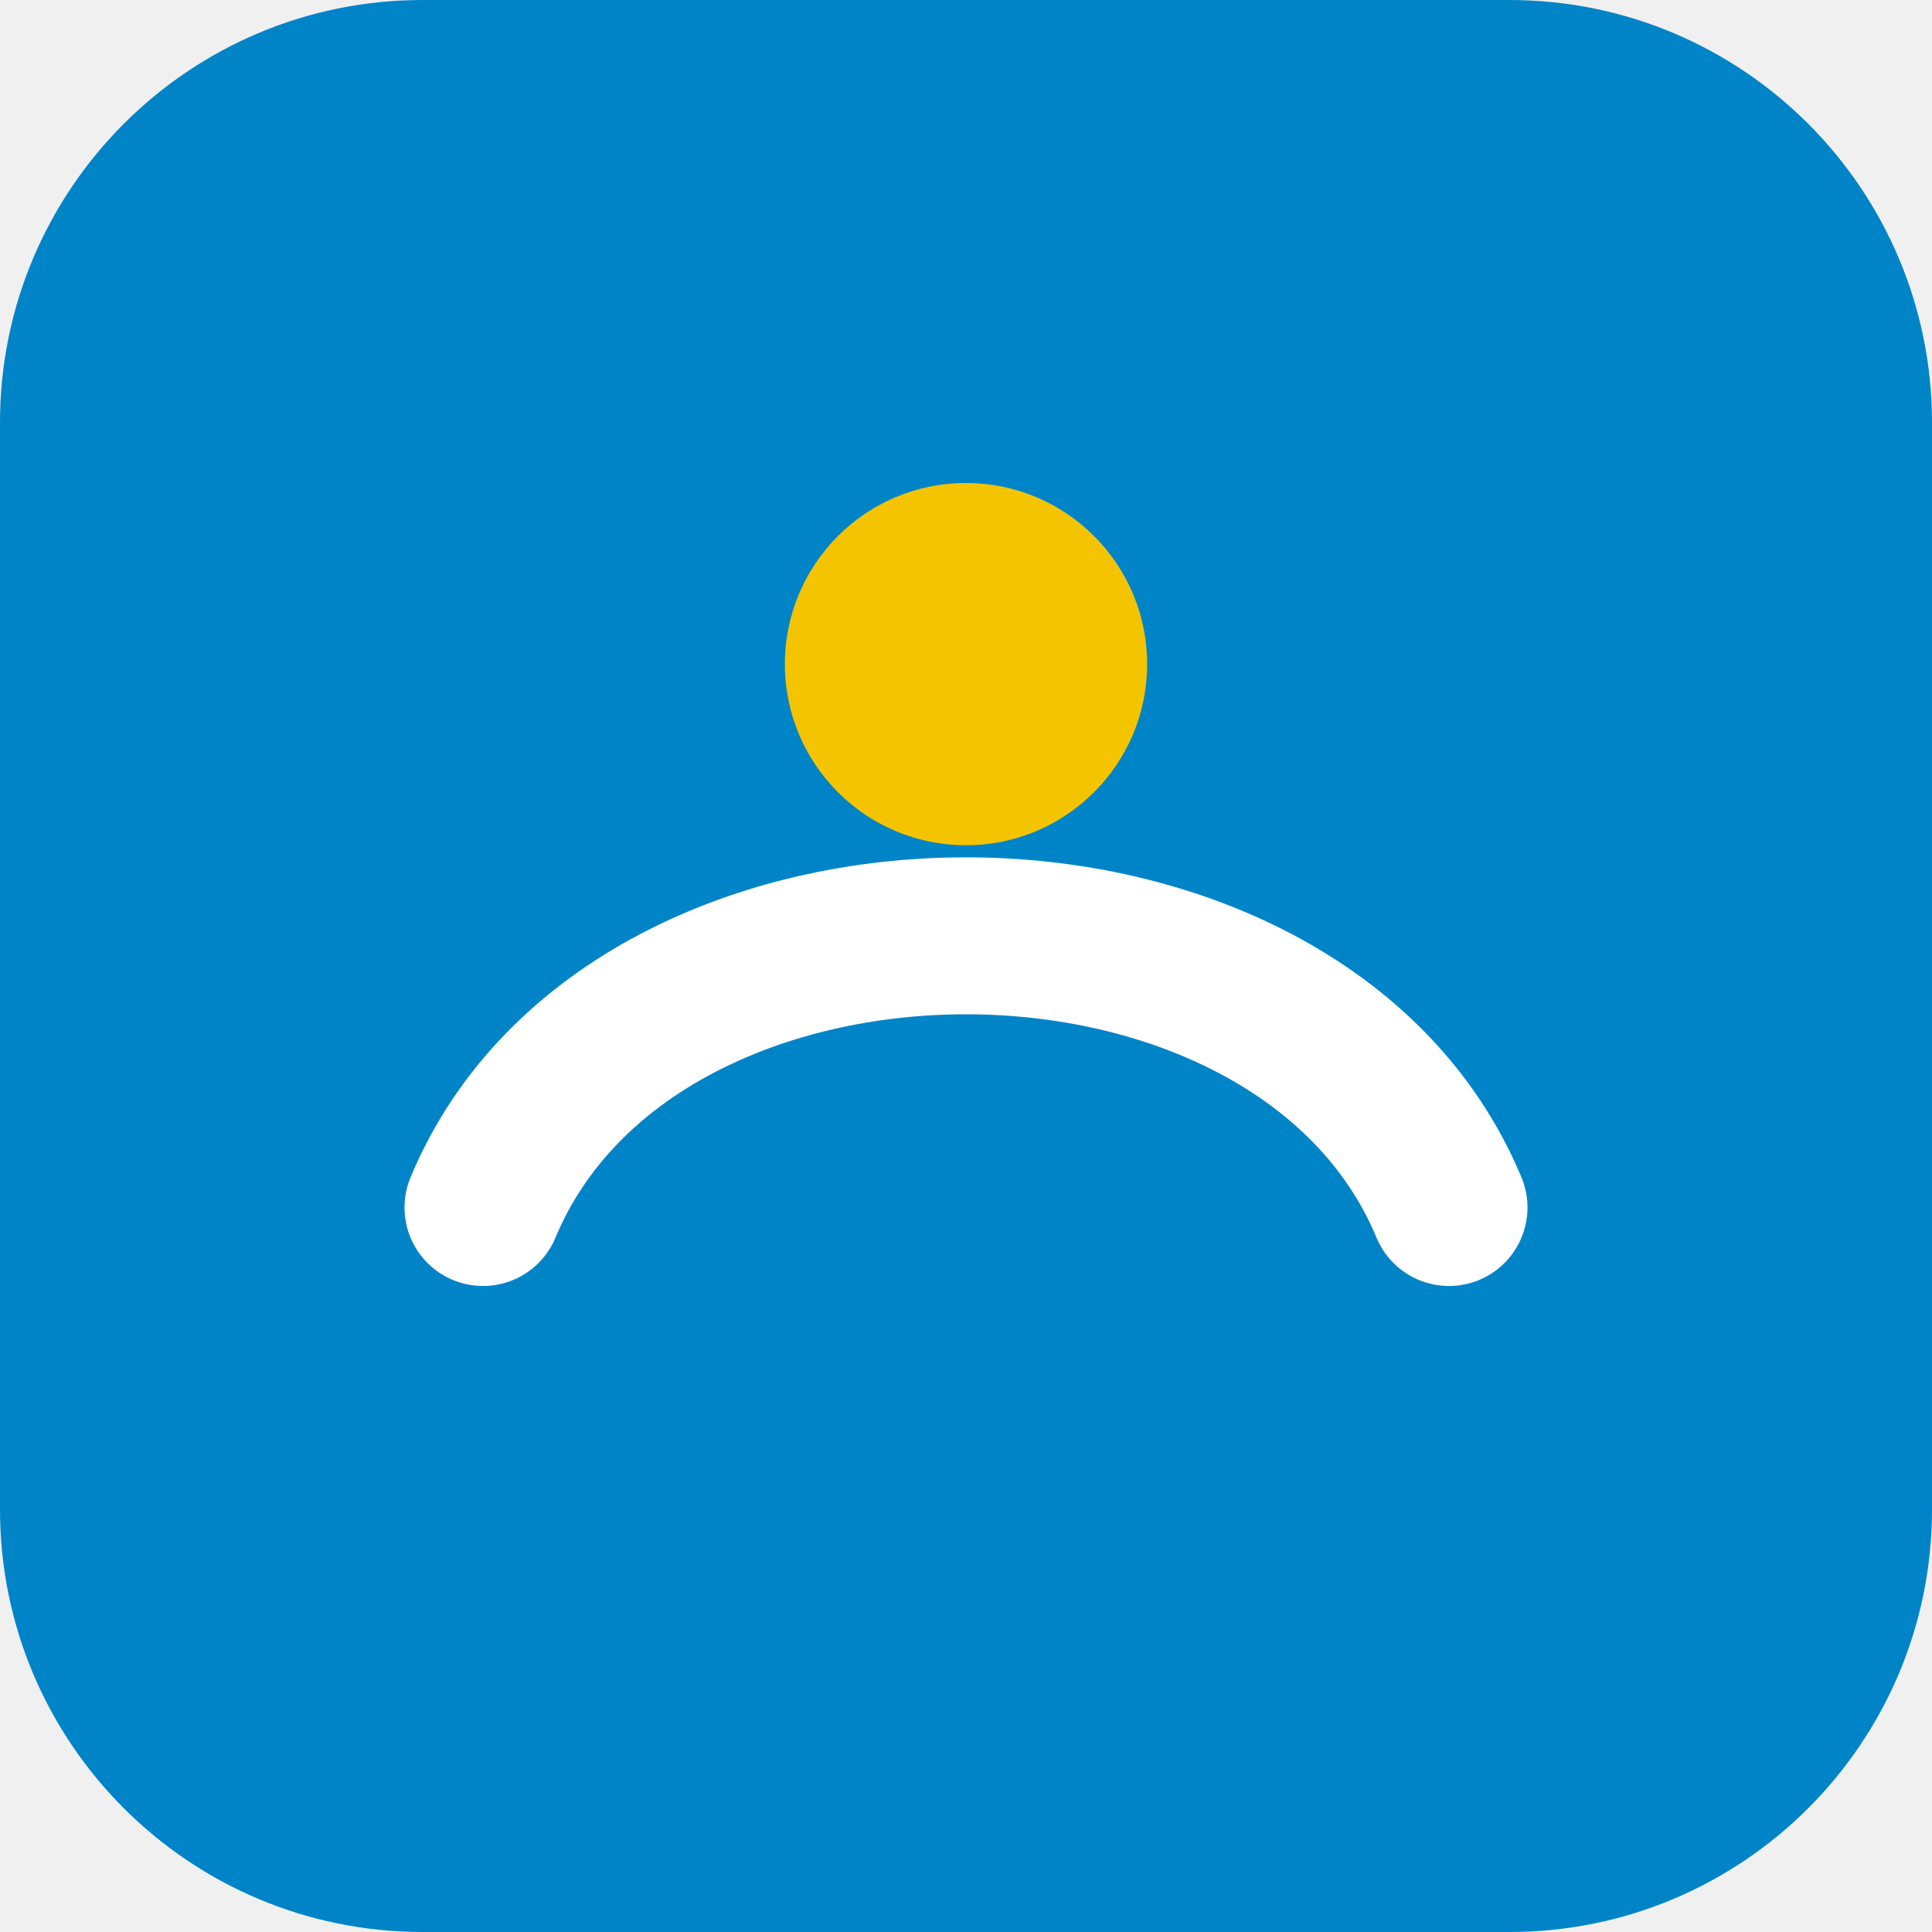
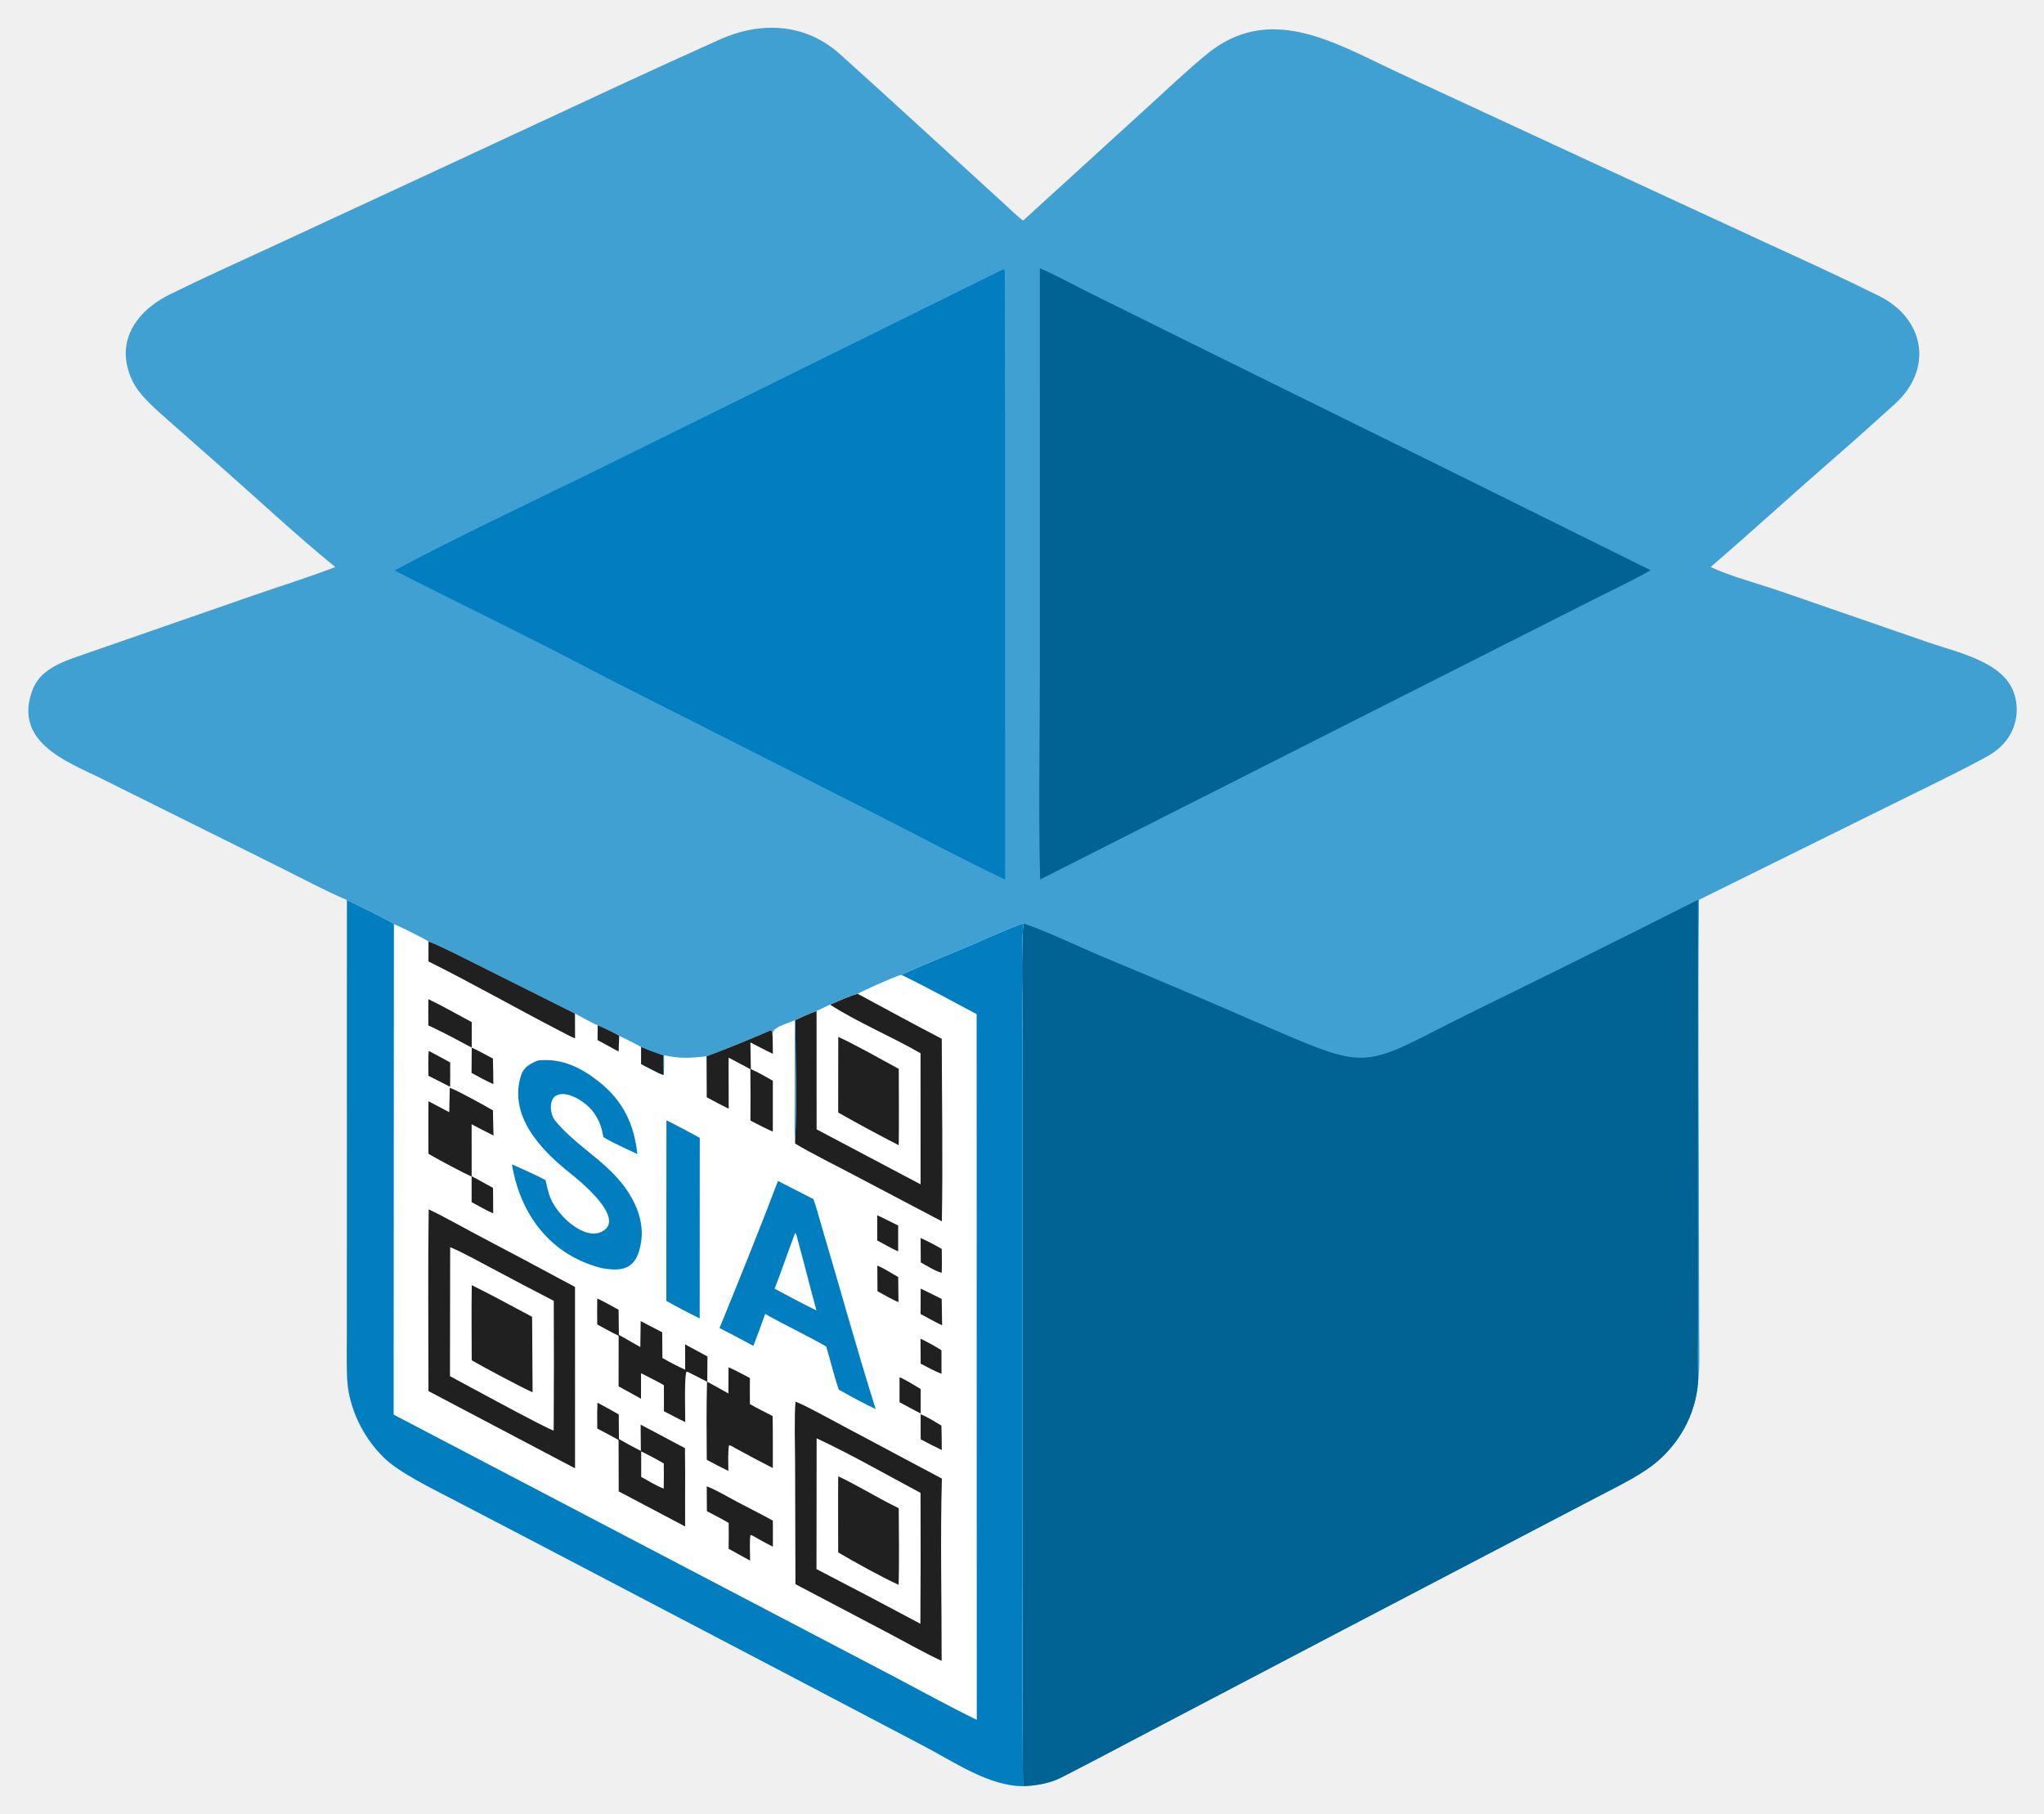
- <svg xmlns="http://www.w3.org/2000/svg" viewBox="0 0 32 32">
-   <rect width="32" height="32" rx="7" fill="#0084C8" />
-   <path d="M8 20c2.5-6 13.5-6 16 0" stroke="#fff" stroke-width="2.6" fill="none" stroke-linecap="round" />
-   <circle cx="16" cy="11" r="3" fill="#F5C400" />
+ <svg xmlns="http://www.w3.org/2000/svg" viewBox="131 232 1785 1584" role="img" aria-label="SIA">
+   <path fill="rgb(65,160,210)" d="M 423.84 727.262 C 392.059 701.574 354.576 666.693 323.226 639.092 L 282.931 603.563 C 273.098 594.859 260.797 584.53 252.787 574.408 C 246.318 566.143 242.266 556.246 241.082 545.817 C 238.292 519.762 257.107 500.155 278.78 489.419 C 307.61 475.139 336.898 461.963 366.117 448.499 L 514.004 379.921 L 671.574 306.661 C 700.7 293.126 729.936 279.838 759.229 266.654 C 795.313 250.413 834.314 252.11 864.522 279.281 C 912.408 322.351 959.181 365.573 1006.74 408.917 C 1012.59 414.246 1018.23 419.834 1024.43 424.703 L 1133.49 325.278 C 1150.42 309.871 1167.07 293.965 1184.66 279.483 C 1238.6 235.098 1293.94 267.892 1347.37 293.16 C 1356.29 297.381 1365.38 301.568 1374.3 305.704 L 1523.4 374.785 L 1671.28 443.166 C 1704.91 458.594 1738.49 473.917 1771.66 490.331 C 1812.03 510.312 1819.67 554.268 1785.55 585.046 C 1768.05 600.834 1750.24 616.924 1732.37 632.415 C 1696.34 663.765 1661.11 696.058 1624.91 727.193 C 1640.21 734.739 1668.07 742.293 1684.89 748.068 L 1814.77 792.996 C 1839.98 801.77 1880.07 809.739 1889.6 836.799 C 1893.78 848.478 1892.88 861.372 1887.12 872.359 C 1882.04 882.044 1874.47 888.289 1865.02 893.42 C 1839.89 907.073 1813.71 919.497 1788.1 932.216 L 1614.72 1017.9 C 1613.61 1119.32 1614.76 1222.93 1614.74 1324.54 L 1614.92 1397.26 C 1614.96 1405.63 1615.51 1428.72 1614.11 1436.1 C 1612.9 1463.37 1600.45 1488.41 1580.38 1506.65 C 1566.23 1519.5 1544.57 1529.69 1527.36 1538.74 L 1467.89 1569.81 L 1297.89 1658.71 L 1134.95 1744.19 C 1109.44 1757.55 1083.62 1771.33 1057.96 1784.42 C 1047.74 1789.64 1035.75 1791.66 1024.32 1792.06 C 994.139 1791.77 964.54 1770.99 937.797 1757.02 L 815.717 1692.89 L 597.767 1578.73 L 527.606 1542.16 C 509.852 1532.83 479.57 1518.34 465.951 1504.83 C 450.185 1489.2 439.535 1469.16 435.41 1447.35 C 433.22 1435.94 433.869 1410.22 433.891 1397.46 L 433.928 1320.96 L 433.97 1018.08 C 414.798 1009.95 393.68 998.631 374.874 989.249 L 277.612 940.881 L 218.38 911.443 C 188.992 897.023 142.121 879.856 159.485 834.325 C 165.659 818.136 182.108 811.268 197.477 805.85 L 351.952 752.16 C 374.67 744.294 401.856 735.783 423.84 727.262 z" />
+   <path fill="rgb(1,99,148)" d="M 1613.82 1017.89 L 1613.82 1298.79 L 1613.85 1389.4 C 1613.87 1401.8 1613.22 1424.53 1614.11 1436.1 C 1612.9 1463.37 1600.45 1488.41 1580.38 1506.65 C 1566.23 1519.5 1544.57 1529.69 1527.36 1538.74 L 1467.89 1569.81 L 1297.89 1658.71 L 1134.95 1744.19 C 1109.44 1757.55 1083.62 1771.33 1057.96 1784.42 C 1047.74 1789.64 1035.75 1791.66 1024.32 1792.06 C 1023.9 1734.31 1023.8 1676.54 1024.01 1618.78 L 1024.05 1318.84 L 1024.01 1138.02 C 1023.98 1108.36 1022.65 1067 1024.57 1038.48 C 1045.41 1045.45 1072.2 1058.46 1092.9 1067.21 C 1136.14 1085.13 1179.23 1103.42 1222.15 1122.1 C 1334.69 1170.7 1314.49 1165.97 1422.04 1113.25 C 1486.19 1081.9 1550.12 1050.11 1613.82 1017.89 z" />
+   <path fill="rgb(255,255,255)" d="M 433.97 1018.08 C 441.134 1021.59 470.514 1035.59 475.011 1039.13 C 478.99 1040.58 502.39 1052.11 505.233 1054.37 C 510.795 1055.78 540.205 1070.73 546.659 1073.97 L 633.12 1117.25 C 636.999 1119.35 649.564 1126.4 652.972 1127.47 C 657.278 1129.19 667.667 1134.2 671.765 1136.67 C 677.091 1139.4 686.051 1143.63 690.924 1146.52 C 690.936 1151.46 690.911 1156.4 690.851 1161.34 C 696.529 1164.19 705.066 1169.07 710.452 1170.98 C 711.163 1166.81 710.94 1158.2 710.957 1153.64 C 724.976 1156.83 733.911 1156.09 748.027 1154.59 L 749.083 1154.2 C 767.715 1147.28 785.301 1139.99 803.554 1132.11 C 805.8 1131.14 805.615 1137.49 805.758 1138.67 C 805.935 1135.19 805.332 1133 807.93 1130.9 C 812.613 1127.12 819.55 1125.71 824.99 1123.08 L 824.98 1196.06 C 824.967 1202.46 824.534 1225.2 825.344 1230.79 C 826.94 1199.33 825.799 1155.14 825.574 1122.97 C 831.847 1120.07 837.54 1117.31 844.091 1115.06 C 848.073 1113.29 852.018 1111.44 855.922 1109.51 C 862.238 1106.71 873.743 1101.59 880.024 1100.02 C 883.304 1097.76 914.142 1084.11 918.081 1083.41 C 937.247 1074.75 957.93 1066.57 977.347 1058.28 C 992.469 1051.82 1009.42 1044.03 1024.57 1038.48 C 1022.65 1067 1023.98 1108.36 1024.01 1138.02 L 1024.05 1318.84 L 1024.01 1618.78 C 1023.8 1676.54 1023.9 1734.31 1024.32 1792.06 C 994.139 1791.77 964.54 1770.99 937.797 1757.02 L 815.717 1692.89 L 597.767 1578.73 L 527.606 1542.16 C 509.852 1532.83 479.57 1518.34 465.951 1504.83 C 450.185 1489.2 439.535 1469.16 435.41 1447.35 C 433.22 1435.94 433.869 1410.22 433.891 1397.46 L 433.928 1320.96 L 433.97 1018.08 z" />
+   <path fill="rgb(0,126,191)" d="M 433.97 1018.08 C 441.134 1021.59 470.514 1035.59 475.011 1039.13 L 474.76 1467.55 L 811.401 1643.82 L 911.208 1696.1 C 934.71 1708.52 960.178 1722.51 983.996 1734.12 L 983.883 1117.75 C 963.116 1106.84 938.927 1093.41 918.081 1083.41 C 937.247 1074.75 957.93 1066.57 977.347 1058.28 C 992.469 1051.82 1009.42 1044.03 1024.57 1038.48 C 1022.65 1067 1023.98 1108.36 1024.01 1138.02 L 1024.05 1318.84 L 1024.01 1618.78 C 1023.8 1676.54 1023.9 1734.31 1024.32 1792.06 C 994.139 1791.77 964.54 1770.99 937.797 1757.02 L 815.717 1692.89 L 597.767 1578.73 L 527.606 1542.16 C 509.852 1532.83 479.57 1518.34 465.951 1504.83 C 450.185 1489.2 439.535 1469.16 435.41 1447.35 C 433.22 1435.94 433.869 1410.22 433.891 1397.46 L 433.928 1320.96 L 433.97 1018.08 z" />
+   <path fill="rgb(255,255,255)" d="M 855.922 1109.51 C 862.238 1106.71 873.743 1101.59 880.024 1100.02 C 904.352 1113.11 928.947 1126.53 953.421 1139.28 C 953.537 1191.58 954.456 1246.61 953.516 1298.72 L 872.461 1256.05 C 859.145 1249.02 837.871 1238.46 825.344 1230.79 C 826.94 1199.33 825.799 1155.14 825.574 1122.97 C 831.847 1120.07 837.54 1117.31 844.091 1115.06 C 848.073 1113.29 852.018 1111.44 855.922 1109.51 z" />
+   <path fill="rgb(32,32,32)" d="M 855.922 1109.51 C 862.238 1106.71 873.743 1101.59 880.024 1100.02 C 904.352 1113.11 928.947 1126.53 953.421 1139.28 C 953.537 1191.58 954.456 1246.61 953.516 1298.72 L 872.461 1256.05 C 859.145 1249.02 837.871 1238.46 825.344 1230.79 C 826.94 1199.33 825.799 1155.14 825.574 1122.97 C 831.847 1120.07 837.54 1117.31 844.091 1115.06 L 844.136 1218.4 L 934.921 1266.41 L 934.902 1151.93 C 909.82 1137.42 880.79 1125.4 855.922 1109.51 z" />
+   <path fill="rgb(32,32,32)" d="M 863.044 1137.64 C 876.61 1143.74 901.9 1157.93 915.895 1165.57 C 915.841 1187.7 916.214 1210.15 915.849 1232.24 C 897.928 1223.08 880.477 1213.59 862.971 1203.69 L 863.044 1137.64 z" />
+   <path fill="rgb(32,32,32)" d="M 505.233 1054.37 C 510.795 1055.78 540.205 1070.73 546.659 1073.97 L 633.12 1117.25 L 633.198 1138.97 C 628.734 1137.13 623.812 1134.39 619.463 1132.14 C 581.269 1112.38 543.64 1090.88 505.159 1071.73 L 505.233 1054.37 z" />
+   <path fill="rgb(32,32,32)" d="M 748.027 1154.59 L 749.083 1154.2 C 767.715 1147.28 785.301 1139.99 803.554 1132.11 C 805.8 1131.14 805.615 1137.49 805.758 1138.67 C 805.878 1143.26 805.945 1147.85 805.961 1152.44 C 799.242 1149.27 792.909 1145.86 786.313 1142.48 L 786.709 1165.73 C 792.771 1168.5 800.121 1172.54 805.918 1175.93 L 805.893 1220.38 C 799.243 1217.44 792.82 1214.06 786.348 1210.75 C 786.469 1195.79 786.446 1180.83 786.279 1165.87 C 780.072 1162.36 773.625 1159.26 767.322 1155.78 C 767.169 1170.61 767.422 1185.54 767.365 1200.39 C 761.121 1197.31 754.309 1193.7 748.188 1190.38 C 748.2 1178.45 748.146 1166.52 748.027 1154.59 z" />
+   <path fill="rgb(32,32,32)" d="M 652.972 1127.47 C 657.278 1129.19 667.667 1134.2 671.765 1136.67 L 671.224 1150.44 L 652.857 1140.43 L 652.972 1127.47 z" />
+   <path fill="rgb(32,32,32)" d="M 825.719 1456.18 C 836.653 1460.62 856.17 1471.65 867.687 1477.71 L 953.527 1523.42 C 952.086 1574.05 953.392 1631.49 953.328 1682.62 C 940.25 1676.69 920.428 1665.56 907.387 1658.65 L 825.658 1615.65 L 825.348 1509.77 C 825.319 1496.55 824.516 1468.35 825.719 1456.18 z" />
+   <path fill="rgb(255,255,255)" d="M 844.16 1488.27 C 871.411 1500.77 907.872 1521.52 934.893 1535.89 C 935.056 1574 935.007 1612.1 934.744 1650.2 C 904.617 1634.07 874.377 1618.16 844.027 1602.46 L 844.16 1488.27 z" />
+   <path fill="rgb(32,32,32)" d="M 863.003 1521.4 C 878.943 1528.92 896.317 1539.52 912.409 1547.56 L 914.167 1548.42 L 915.847 1549.28 C 915.966 1570.77 916.346 1594.8 915.788 1616.21 C 902.06 1610.07 875.791 1595.51 862.964 1587.88 C 863.021 1565.8 862.767 1543.42 863.003 1521.4 z" />
+   <path fill="rgb(32,32,32)" d="M 505.364 1288.25 C 517.71 1294.07 534.171 1303.4 546.467 1309.89 C 575.439 1325.13 604.335 1340.51 633.153 1356.04 L 633.179 1514.45 L 505.175 1447 C 505.187 1394.3 504.641 1340.88 505.364 1288.25 z" />
+   <path fill="rgb(255,255,255)" d="M 524.138 1321.3 C 534.321 1325.48 550.369 1334.35 560.208 1339.58 C 578.263 1349.25 596.393 1358.77 614.597 1368.16 C 614.792 1405.93 614.768 1443.7 614.525 1481.47 C 609.926 1480.74 533.507 1439.07 523.947 1433.95 L 524.138 1321.3 z" />
+   <path fill="rgb(32,32,32)" d="M 542.984 1354.48 C 560.436 1363.05 578.506 1372.99 595.692 1382.14 L 596.105 1448.03 C 588.247 1444.78 551.025 1424.93 542.944 1420.09 C 542.915 1398.43 542.632 1376.08 542.984 1354.48 z" />
+   <path fill="rgb(0,126,191)" d="M 810.392 1263.48 L 841.359 1279.32 C 843.863 1285.97 845.929 1294.24 847.977 1301.12 C 864 1354.96 878.827 1409.09 895.711 1462.68 C 885.143 1457.81 873.645 1451.45 863.532 1445.73 C 861.302 1439.88 858.705 1429.8 856.881 1423.53 C 855.653 1418.62 853.922 1413 852.529 1408.07 C 835.876 1398.43 816.654 1389.52 799.223 1379.6 C 795.916 1388.95 792.479 1398.25 788.912 1407.5 C 779.121 1402.2 769.272 1397 759.366 1391.91 C 776.354 1350.21 794.516 1305.44 810.392 1263.48 z" />
+   <path fill="rgb(255,255,255)" d="M 825.447 1308.74 C 826.871 1311.03 826.976 1312.34 827.65 1315.02 L 828.185 1316.98 C 833.68 1336.72 838.516 1356.9 844.013 1376.58 C 840.498 1374.89 837.085 1373.01 833.622 1371.38 C 824.662 1366.7 816.329 1362.43 807.473 1357.52 C 813.829 1341.49 819.244 1324.82 825.447 1308.74 z" />
+   <path fill="rgb(0,126,191)" d="M 601.019 1158.19 C 621.73 1156.11 638.454 1164.36 654.401 1177.07 C 675.086 1193.55 684.845 1213.97 687.61 1239.97 C 678.675 1235.72 666.183 1230.2 657.96 1225.21 C 656.388 1217.04 654.785 1211.07 649.447 1203.7 C 643.923 1195.44 624.854 1182.05 615.151 1190.02 C 610.318 1194.78 611.737 1205.67 615.457 1210.31 C 632.17 1231.17 657.135 1244.32 673.939 1265.36 C 685.358 1279.66 693.719 1297.86 690.91 1316.51 C 687.521 1339.02 676.854 1343.4 656.325 1339.55 C 611.82 1328.32 585.209 1292.78 578.088 1248.92 C 588.093 1253.41 597.663 1257.64 607.42 1262.67 C 608.272 1266.96 609.331 1271.21 610.594 1275.4 C 615.798 1292.19 640.089 1314.99 655.646 1308.16 C 679.986 1297.47 635.803 1262.15 629.298 1257.01 C 603.251 1236.46 574.422 1206.18 586.261 1170.53 C 588.446 1163.95 594.804 1160.49 601.019 1158.19 z" />
+   <path fill="rgb(0,126,191)" d="M 712.994 1210.47 C 722.7 1215.22 732.552 1220.69 742.108 1225.81 L 742.029 1383.5 C 731.643 1378.37 722.959 1373.92 712.891 1368.17 L 712.994 1210.47 z" />
+   <path fill="rgb(32,32,32)" d="M 652.767 1457.1 C 658.962 1460.34 665.231 1463.96 671.351 1467.38 L 671.502 1488.79 C 677.97 1492.68 683.928 1495.79 690.643 1499.27 L 690.47 1476.26 L 729.168 1496.83 C 729.369 1511.47 729.409 1526.11 729.288 1540.75 L 729.315 1565.23 L 671.313 1534.6 L 671.2 1489.68 C 665.208 1486.3 658.699 1482.97 652.591 1479.73 C 652.521 1472.05 652.439 1464.77 652.767 1457.1 z" />
+   <path fill="rgb(255,255,255)" d="M 690.943 1499.63 C 696.706 1502.47 705.179 1506.94 710.661 1510.17 C 710.764 1517.49 710.748 1524.81 710.612 1532.13 C 705.015 1530.31 696.31 1524.78 690.968 1521.96 C 690.918 1514.52 690.91 1507.07 690.943 1499.63 z" />
+   <path fill="rgb(32,32,32)" d="M 652.561 1366.15 C 656.948 1367.94 666.635 1373.49 671.21 1375.96 L 671.455 1397.88 L 690.185 1408.52 L 690.496 1385.86 L 709.302 1395.63 L 709.479 1418.07 C 716.606 1422.2 721.885 1424.84 729.372 1428.34 L 729.285 1406.19 L 748.814 1416.77 L 748.643 1438.86 L 732.335 1430.58 L 730.652 1429.96 C 728.382 1432.35 729.461 1467.74 729.421 1474.09 C 723.423 1471.25 716.794 1467.66 710.817 1464.61 L 710.777 1441.86 C 704.928 1438.4 696.995 1434.57 690.816 1431.38 L 690.783 1453.67 C 684.23 1450.11 677.706 1446.5 671.214 1442.83 L 671.255 1398.67 C 665.272 1395.82 658.482 1391.98 652.556 1388.81 C 652.394 1381.42 652.542 1373.58 652.561 1366.15 z" />
+   <path fill="rgb(32,32,32)" d="M 767.234 1426.21 C 772.02 1428.13 780.953 1433.05 785.896 1435.6 C 785.815 1443.18 785.812 1450.76 785.888 1458.34 C 792.76 1462.4 798.794 1465.09 805.69 1468.75 C 806.07 1483.84 805.852 1499.09 805.889 1514.2 C 795.085 1508.66 785.199 1503.41 774.548 1497.63 L 772.877 1496.73 C 772.891 1496.74 767.739 1493.4 767.561 1494.63 C 766.572 1501.52 767.066 1509.67 767.092 1516.75 C 760.997 1513.7 754.173 1510.28 748.217 1507.01 C 748.005 1484.87 747.87 1460.8 748.431 1438.74 C 754.702 1442.22 760.882 1445.46 767.104 1449.07 L 767.234 1426.21 z" />
+   <path fill="rgb(32,32,32)" d="M 523.793 1182.08 C 530.035 1184.16 554.948 1197.96 561.481 1201.81 L 561.955 1223.8 C 555.554 1220.61 549.219 1217.26 542.872 1213.94 L 542.886 1259.65 C 535.939 1256.59 515.117 1245.53 508.381 1241.58 L 506.695 1240.58 L 505.142 1239.68 C 505.068 1224.39 505.077 1209.1 505.17 1193.81 C 511.207 1196.95 517.326 1200.35 523.33 1203.38 C 523.52 1196.24 523.539 1189.22 523.793 1182.08 z" />
+   <path fill="rgb(32,32,32)" d="M 748.168 1530.17 C 755.053 1532.62 768.15 1540.22 775.085 1543.91 C 785.207 1549.28 796.019 1554.58 805.937 1560.14 C 805.889 1567.74 805.892 1575.33 805.948 1582.92 C 801.568 1580.65 797.465 1578.54 793.167 1576.08 C 791.708 1575.25 787.941 1572.81 786.505 1572.75 C 785.392 1573.89 786.048 1592.4 786.063 1595.08 C 779.844 1591.55 773.513 1588.26 767.29 1584.7 C 767.421 1577.18 767.446 1569.66 767.365 1562.14 C 760.93 1558.33 754.844 1555.37 748.326 1551.87 C 748.222 1544.64 748.169 1537.41 748.168 1530.17 z" />
+   <path fill="rgb(32,32,32)" d="M 505.115 1104.71 C 517.009 1110.32 531.108 1118.45 542.962 1124.72 L 542.952 1146.99 C 532.008 1141.15 519.517 1134.41 508.422 1129.18 L 506.807 1128.44 L 505.062 1127.61 C 505.005 1119.98 505.023 1112.34 505.115 1104.71 z" />
+   <path fill="rgb(32,32,32)" d="M 542.863 1259.32 C 548.978 1262.37 555.262 1266.25 561.557 1269.47 C 561.583 1276.93 561.733 1284.3 561.697 1291.77 C 556.032 1289.45 548.404 1284.88 542.86 1281.95 C 542.817 1274.41 542.817 1266.86 542.863 1259.32 z" />
+   <path fill="rgb(32,32,32)" d="M 935.011 1357.47 C 941.042 1360.43 947.412 1363.5 953.375 1366.53 C 953.539 1374.21 953.663 1381.88 953.745 1389.56 C 947.822 1386.84 940.84 1382.75 934.928 1379.67 C 934.897 1372.27 934.925 1364.87 935.011 1357.47 z" />
+   <path fill="rgb(32,32,32)" d="M 542.954 1147.05 C 546.869 1148.57 557.037 1154.29 561.449 1156.56 C 561.671 1163.99 561.803 1171.43 561.845 1178.87 C 556.144 1176.46 548.325 1172.12 542.805 1169.1 L 542.954 1147.05 z" />
+   <path fill="rgb(32,32,32)" d="M 505.361 1149.85 C 511.654 1153.14 517.911 1156.51 524.13 1159.95 C 524.191 1167.04 524.17 1174.13 524.065 1181.23 L 508.4 1173.23 L 506.824 1172.45 L 505.121 1171.59 C 505.053 1164.84 504.891 1156.51 505.361 1149.85 z" />
+   <path fill="rgb(32,32,32)" d="M 897.14 1337.4 C 903.572 1340.02 909.354 1344 915.39 1347.38 L 915.625 1369.24 C 911.515 1367.83 901.311 1362.07 897.301 1359.76 L 897.14 1337.4 z" />
+   <path fill="rgb(32,32,32)" d="M 935.026 1467.22 C 940.705 1469.45 947.791 1473.95 953.129 1477.13 C 953.342 1484.24 953.436 1491.36 953.412 1498.47 C 947.106 1495.42 941.239 1492.38 935.021 1489.13 C 934.949 1481.83 934.95 1474.52 935.026 1467.22 z" />
+   <path fill="rgb(32,32,32)" d="M 897.052 1293.41 C 903.094 1296.14 909.294 1299.46 915.365 1302.38 L 915.344 1324.98 C 910.276 1322.88 902.538 1318.26 897.075 1315.45 L 897.052 1293.41 z" />
+   <path fill="rgb(32,32,32)" d="M 916.553 1434.89 C 923.085 1437.64 928.915 1441.65 935.037 1445.18 C 935.084 1452.29 935.07 1459.4 934.995 1466.52 C 928.628 1463.35 922.795 1460 916.548 1456.75 L 916.553 1434.89 z" />
+   <path fill="rgb(32,32,32)" d="M 934.969 1313.24 C 941.281 1316.13 947.441 1319.34 953.422 1322.86 C 953.574 1329.74 953.584 1336.63 953.453 1343.51 C 949.821 1343.39 938.868 1336.75 935.102 1334.57 L 934.969 1313.24 z" />
+   <path fill="rgb(32,32,32)" d="M 934.857 1401.19 C 941.546 1404.38 946.925 1407.43 953.162 1411.32 C 953.224 1418.19 953.237 1425.06 953.201 1431.92 C 947.803 1429.9 940.242 1425.75 934.994 1423.01 L 934.857 1401.19 z" />
+   <path fill="rgb(32,32,32)" d="M 690.924 1146.52 C 695.375 1148.62 705.505 1152.33 710.223 1153.81 C 710.229 1159.6 710.171 1165.19 710.452 1170.98 C 705.066 1169.07 696.529 1164.19 690.851 1161.34 C 690.911 1156.4 690.936 1151.46 690.924 1146.52 z" />
+   <path fill="rgb(1,99,148)" d="M 1039.09 466.344 C 1050.38 470.894 1072.81 482.969 1084.66 488.834 L 1190.47 541.269 L 1399.38 644.261 L 1572.5 730.061 C 1556.7 739.174 1536.31 748.611 1519.62 757.164 L 1392.3 821.527 L 1039.33 1000.15 C 1037.81 941.586 1039.11 877.215 1039.11 818.059 L 1039.09 466.344 z" />
+   <path fill="rgb(0,126,191)" d="M 1007.32 467.151 C 1007.7 467.575 1008.09 467.999 1008.47 468.422 C 1008.91 616.568 1008.67 861.089 1008.75 1000.22 C 970.607 982.134 930.818 960.746 892.846 941.543 L 659.67 823.482 C 600.332 791.952 535.826 761.001 475.583 730.25 C 530.202 700.936 594.698 670.828 650.762 643.226 L 1007.32 467.151 z" />
</svg>
